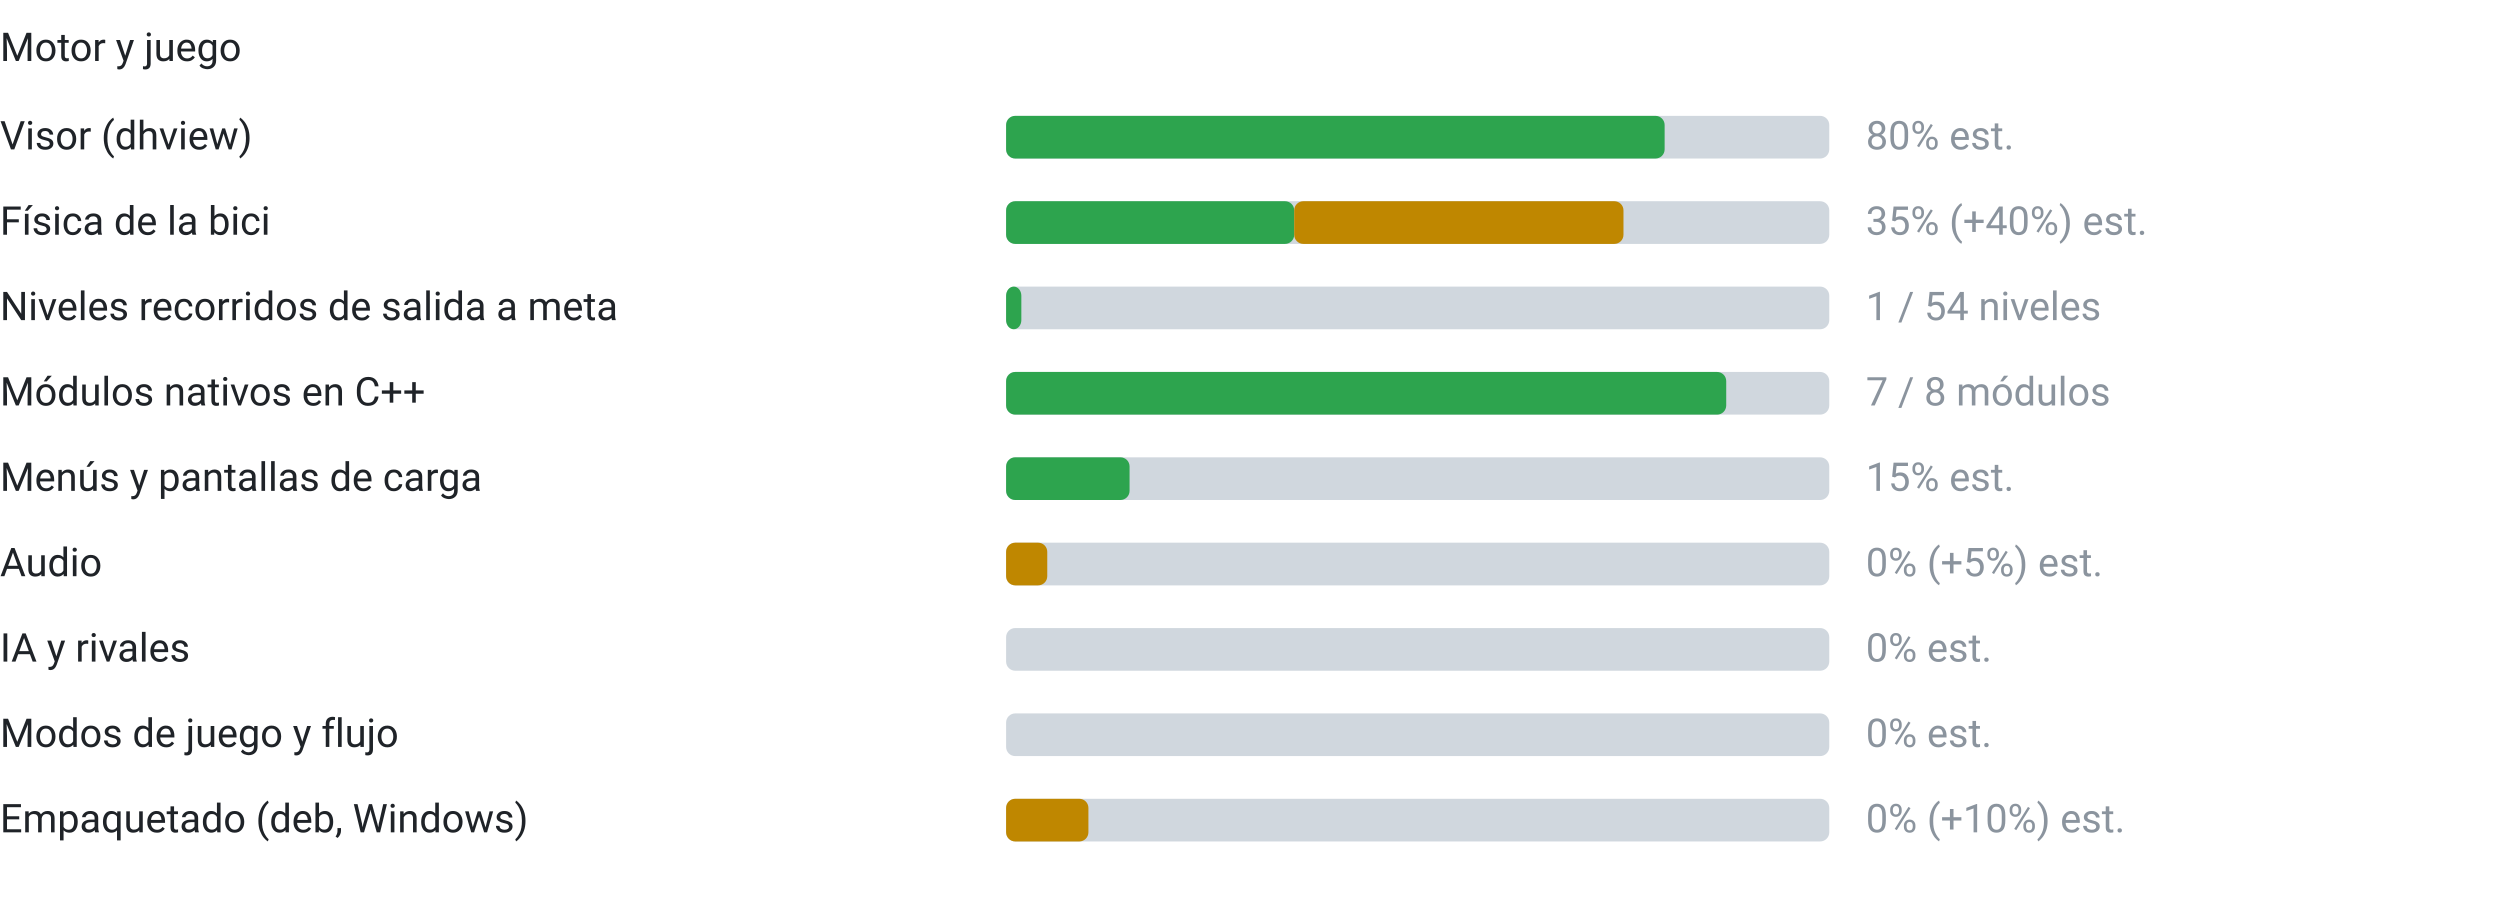
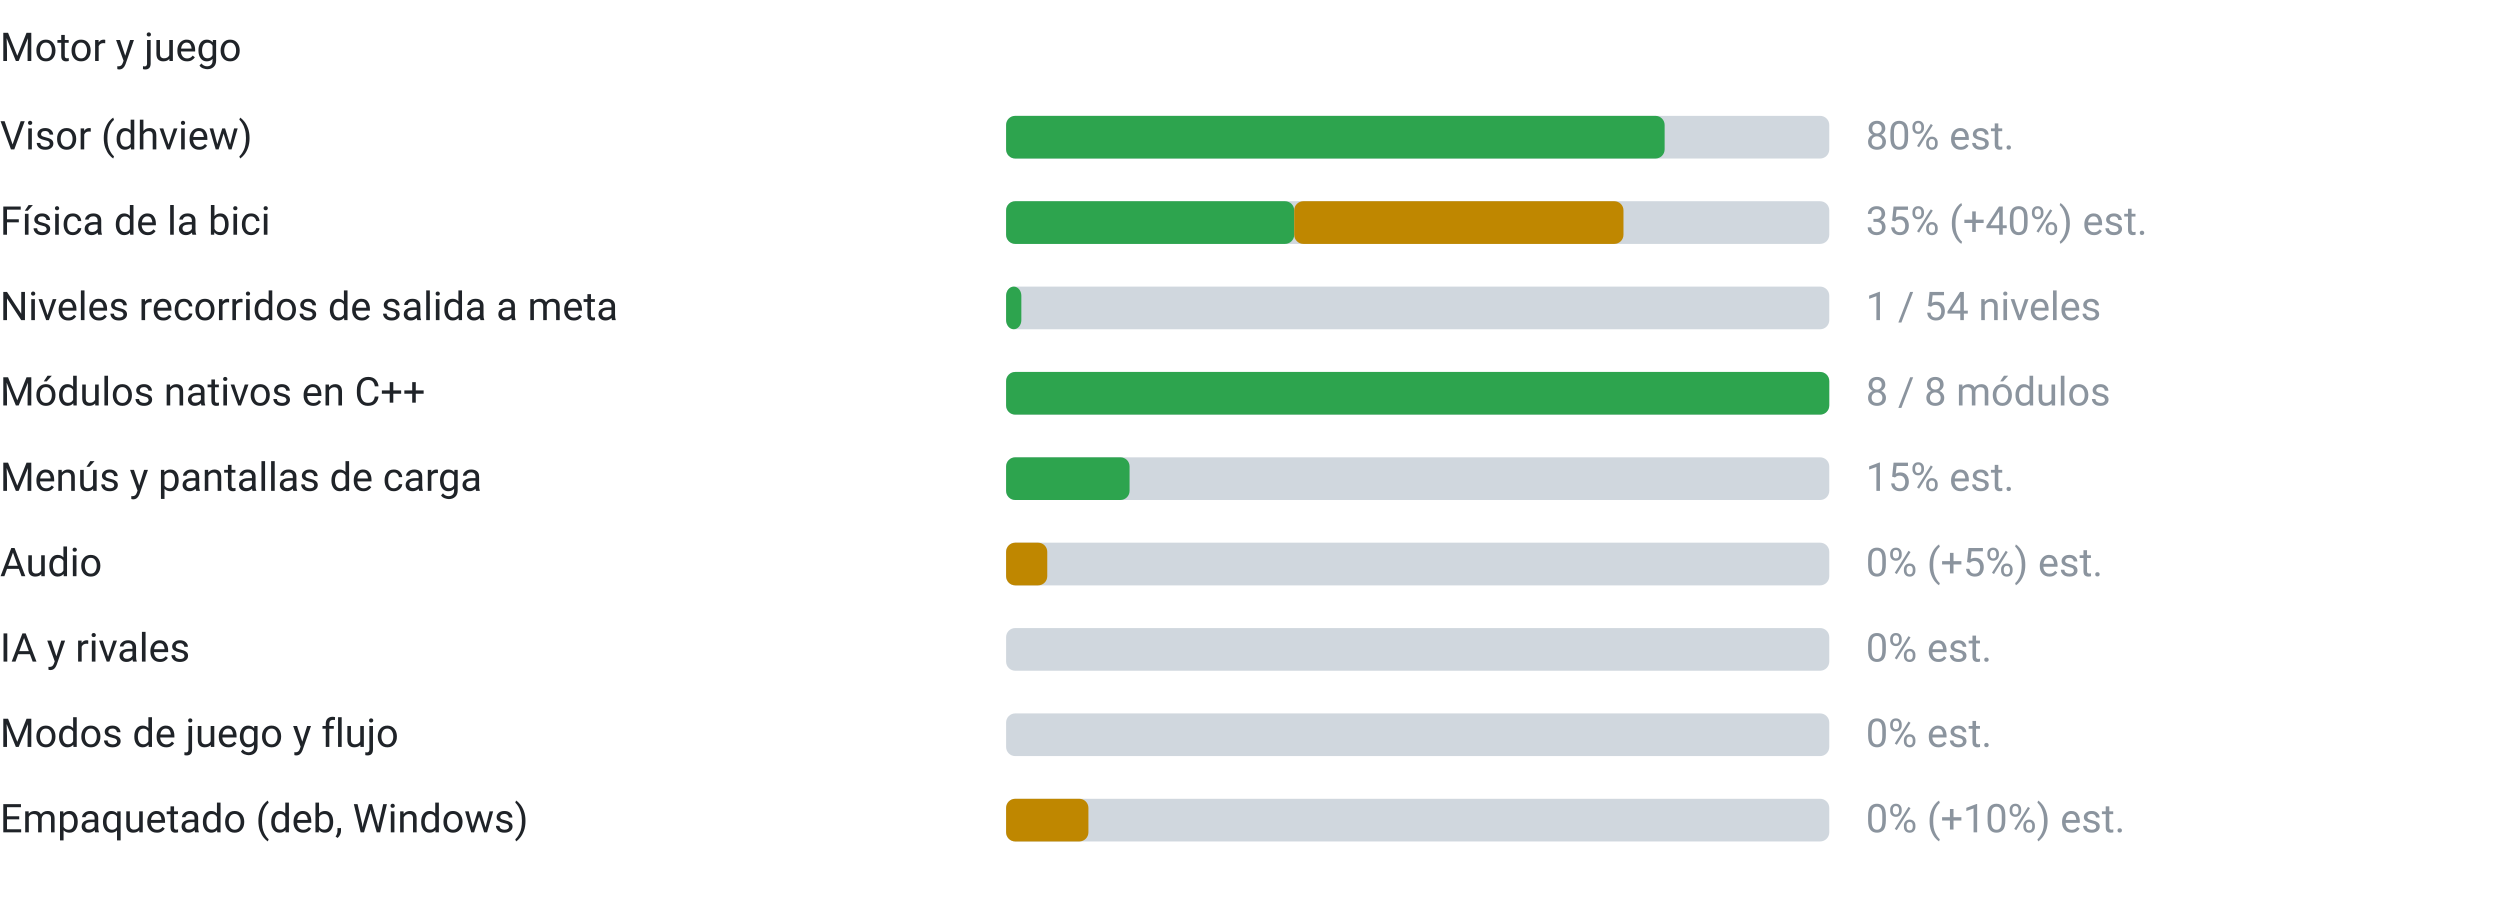
<svg xmlns="http://www.w3.org/2000/svg" width="820" height="294" viewBox="0 0 820 294" role="img" aria-label="Motor y juego">
  <style>text{font:13px system-ui,-apple-system,Segoe UI,Roboto,sans-serif;fill:#1f2328}.d{fill:#8b949e}.t{fill:#d0d7de}.v{fill:#2da44e}.w{fill:#bf8700}@media(prefers-color-scheme:dark){text{fill:#e6edf3}.d{fill:#8b949e}.t{fill:#30363d}.v{fill:#3fb950}.w{fill:#d29922}}</style>
  <text x="0" y="20" font-weight="600">Motor y juego</text>
  <text x="0" y="49">Visor (dhview)</text>
  <rect class="t" x="330" y="38" width="270" height="14" rx="3" />
  <rect class="v" x="330" y="38" width="216.0" height="14" rx="3" />
  <text class="d" x="612" y="49">80% est.</text>
  <text x="0" y="77">Física de la bici</text>
  <rect class="t" x="330" y="66" width="270" height="14" rx="3" />
  <rect class="v" x="330" y="66" width="94.5" height="14" rx="3" />
  <rect class="w" x="424.5" y="66" width="108.0" height="14" rx="3" />
  <text class="d" x="612" y="77">35% (+40%) est.</text>
  <text x="0" y="105">Niveles recorridos de salida a meta</text>
  <rect class="t" x="330" y="94" width="270" height="14" rx="3" />
  <rect class="v" x="330" y="94" width="5.0" height="14" rx="3" />
  <text class="d" x="612" y="105">1 / 54 niveles</text>
  <text x="0" y="133">Módulos nativos en C++</text>
  <rect class="t" x="330" y="122" width="270" height="14" rx="3" />
-   <rect class="v" x="330" y="122" width="236.2" height="14" rx="3" />
-   <text class="d" x="612" y="133">7 / 8 módulos</text>
+   <rect class="v" x="330" y="122" width="270.0" height="14" rx="3" />
+   <text class="d" x="612" y="133">8 / 8 módulos</text>
  <text x="0" y="161">Menús y pantallas de carga</text>
  <rect class="t" x="330" y="150" width="270" height="14" rx="3" />
  <rect class="v" x="330" y="150" width="40.5" height="14" rx="3" />
  <text class="d" x="612" y="161">15% est.</text>
  <text x="0" y="189">Audio</text>
  <rect class="t" x="330" y="178" width="270" height="14" rx="3" />
  <rect class="w" x="330.0" y="178" width="13.5" height="14" rx="3" />
  <text class="d" x="612" y="189">0% (+5%) est.</text>
  <text x="0" y="217">IA y rivales</text>
  <rect class="t" x="330" y="206" width="270" height="14" rx="3" />
  <text class="d" x="612" y="217">0% est.</text>
  <text x="0" y="245">Modos de juego y flujo</text>
  <rect class="t" x="330" y="234" width="270" height="14" rx="3" />
  <text class="d" x="612" y="245">0% est.</text>
  <text x="0" y="273">Empaquetado (deb, Windows)</text>
  <rect class="t" x="330" y="262" width="270" height="14" rx="3" />
  <rect class="w" x="330.0" y="262" width="27.0" height="14" rx="3" />
  <text class="d" x="612" y="273">0% (+10%) est.</text>
</svg>
